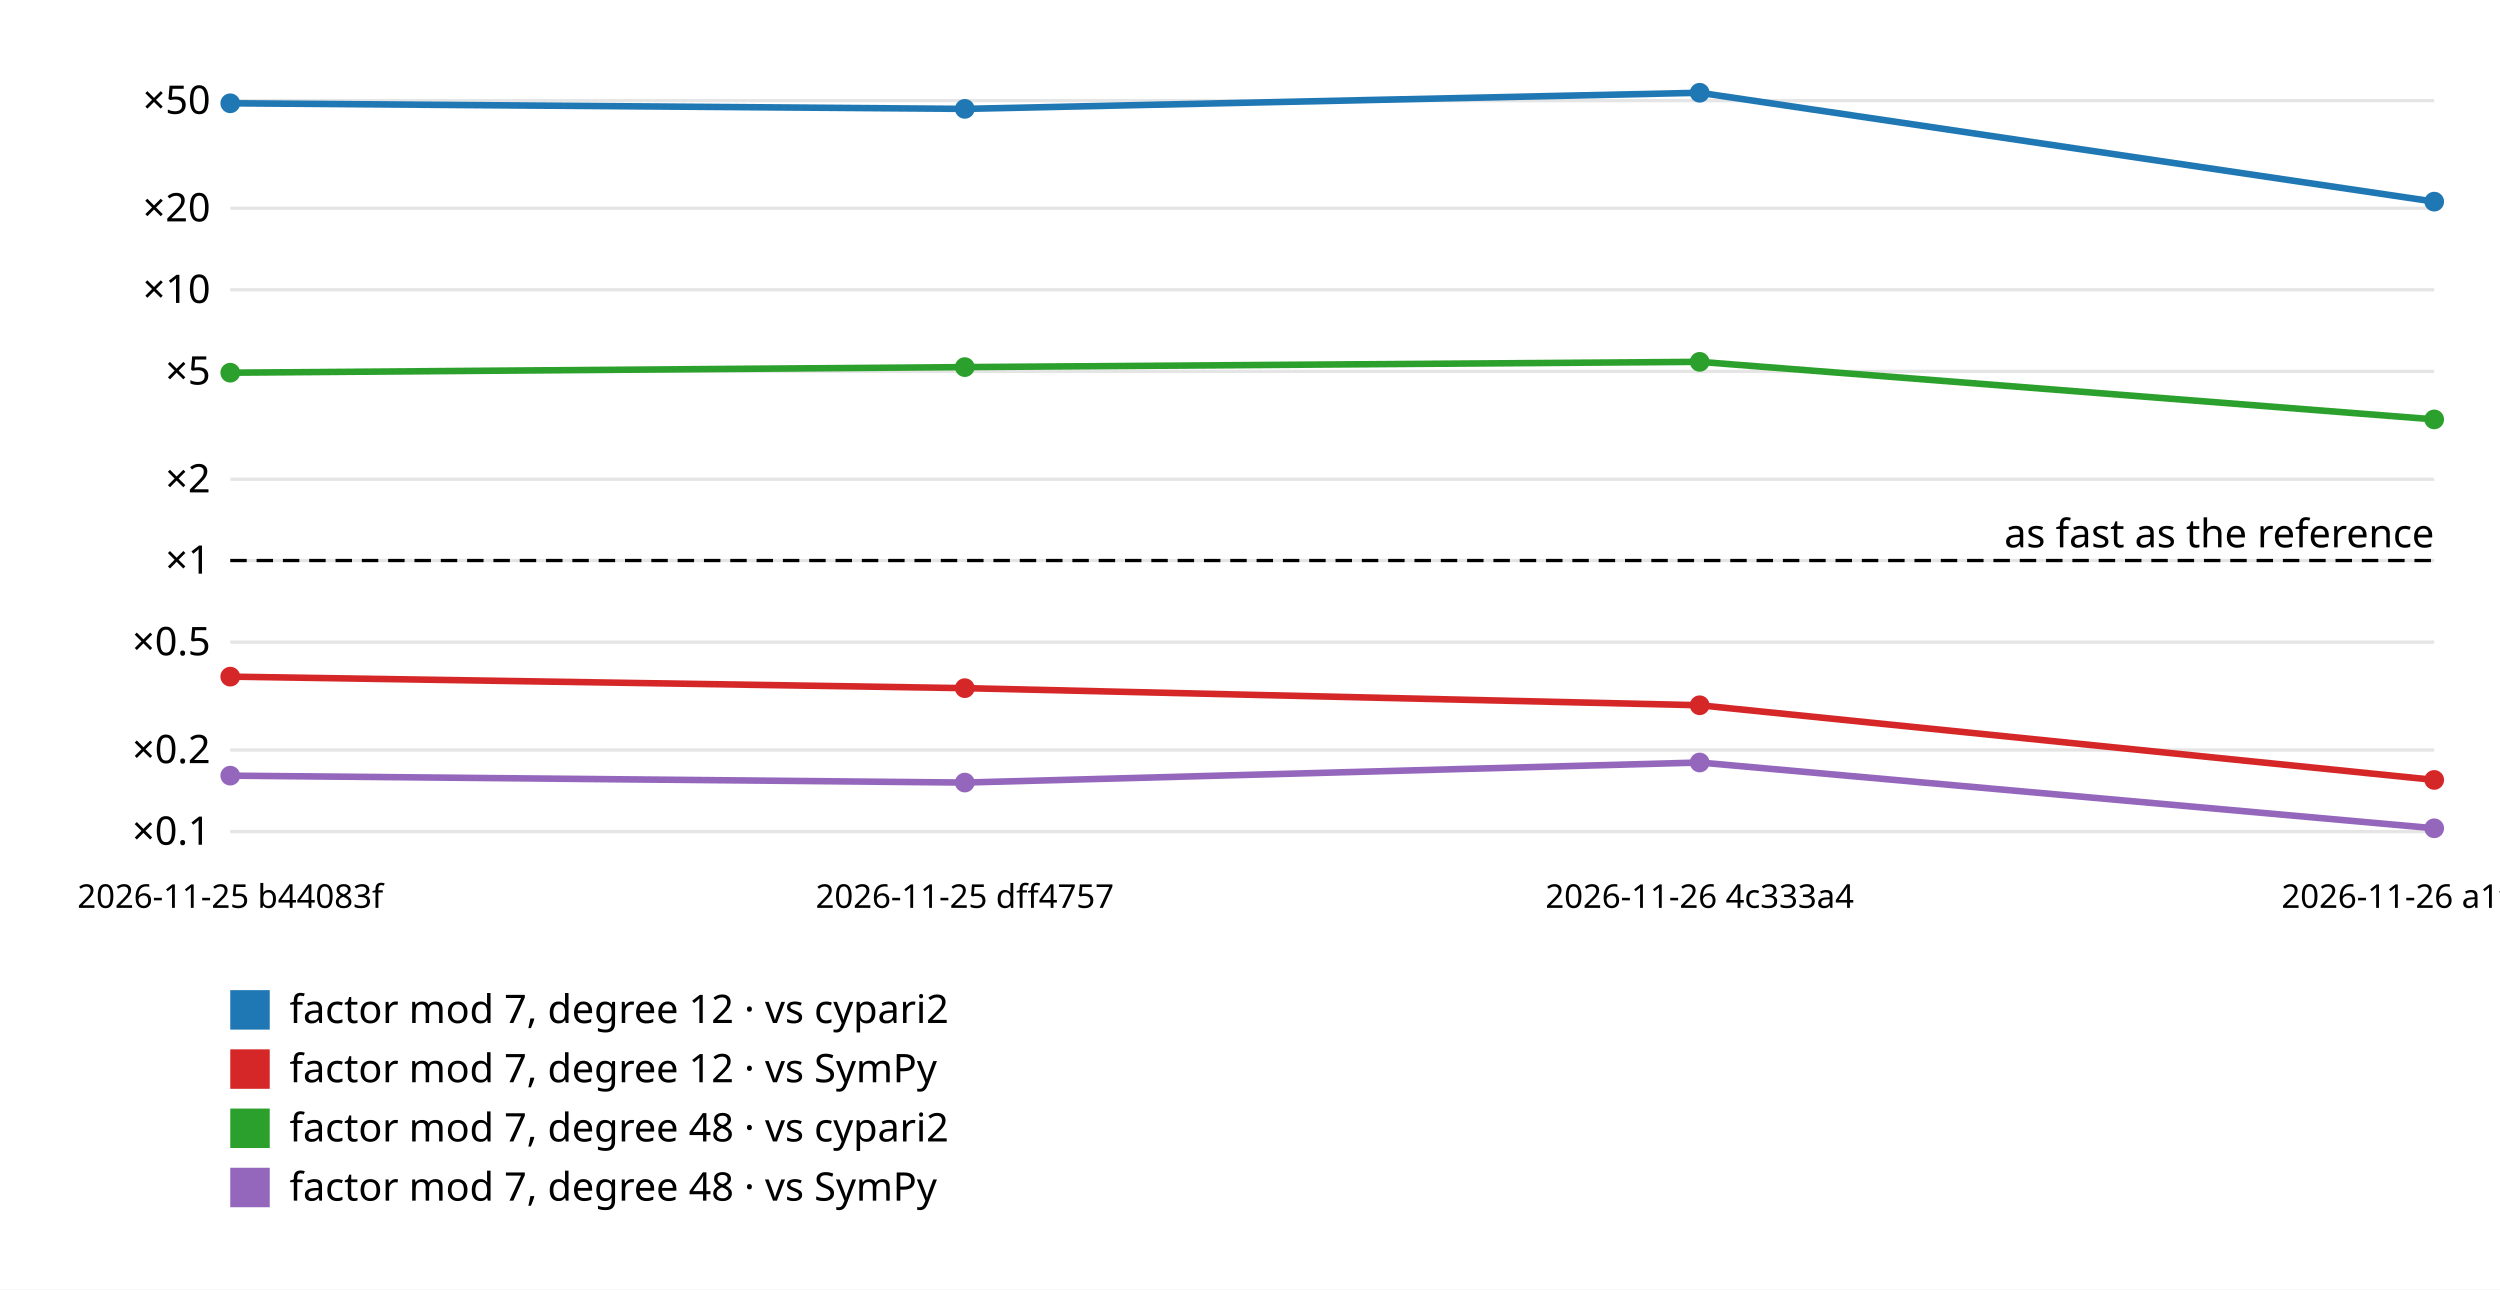
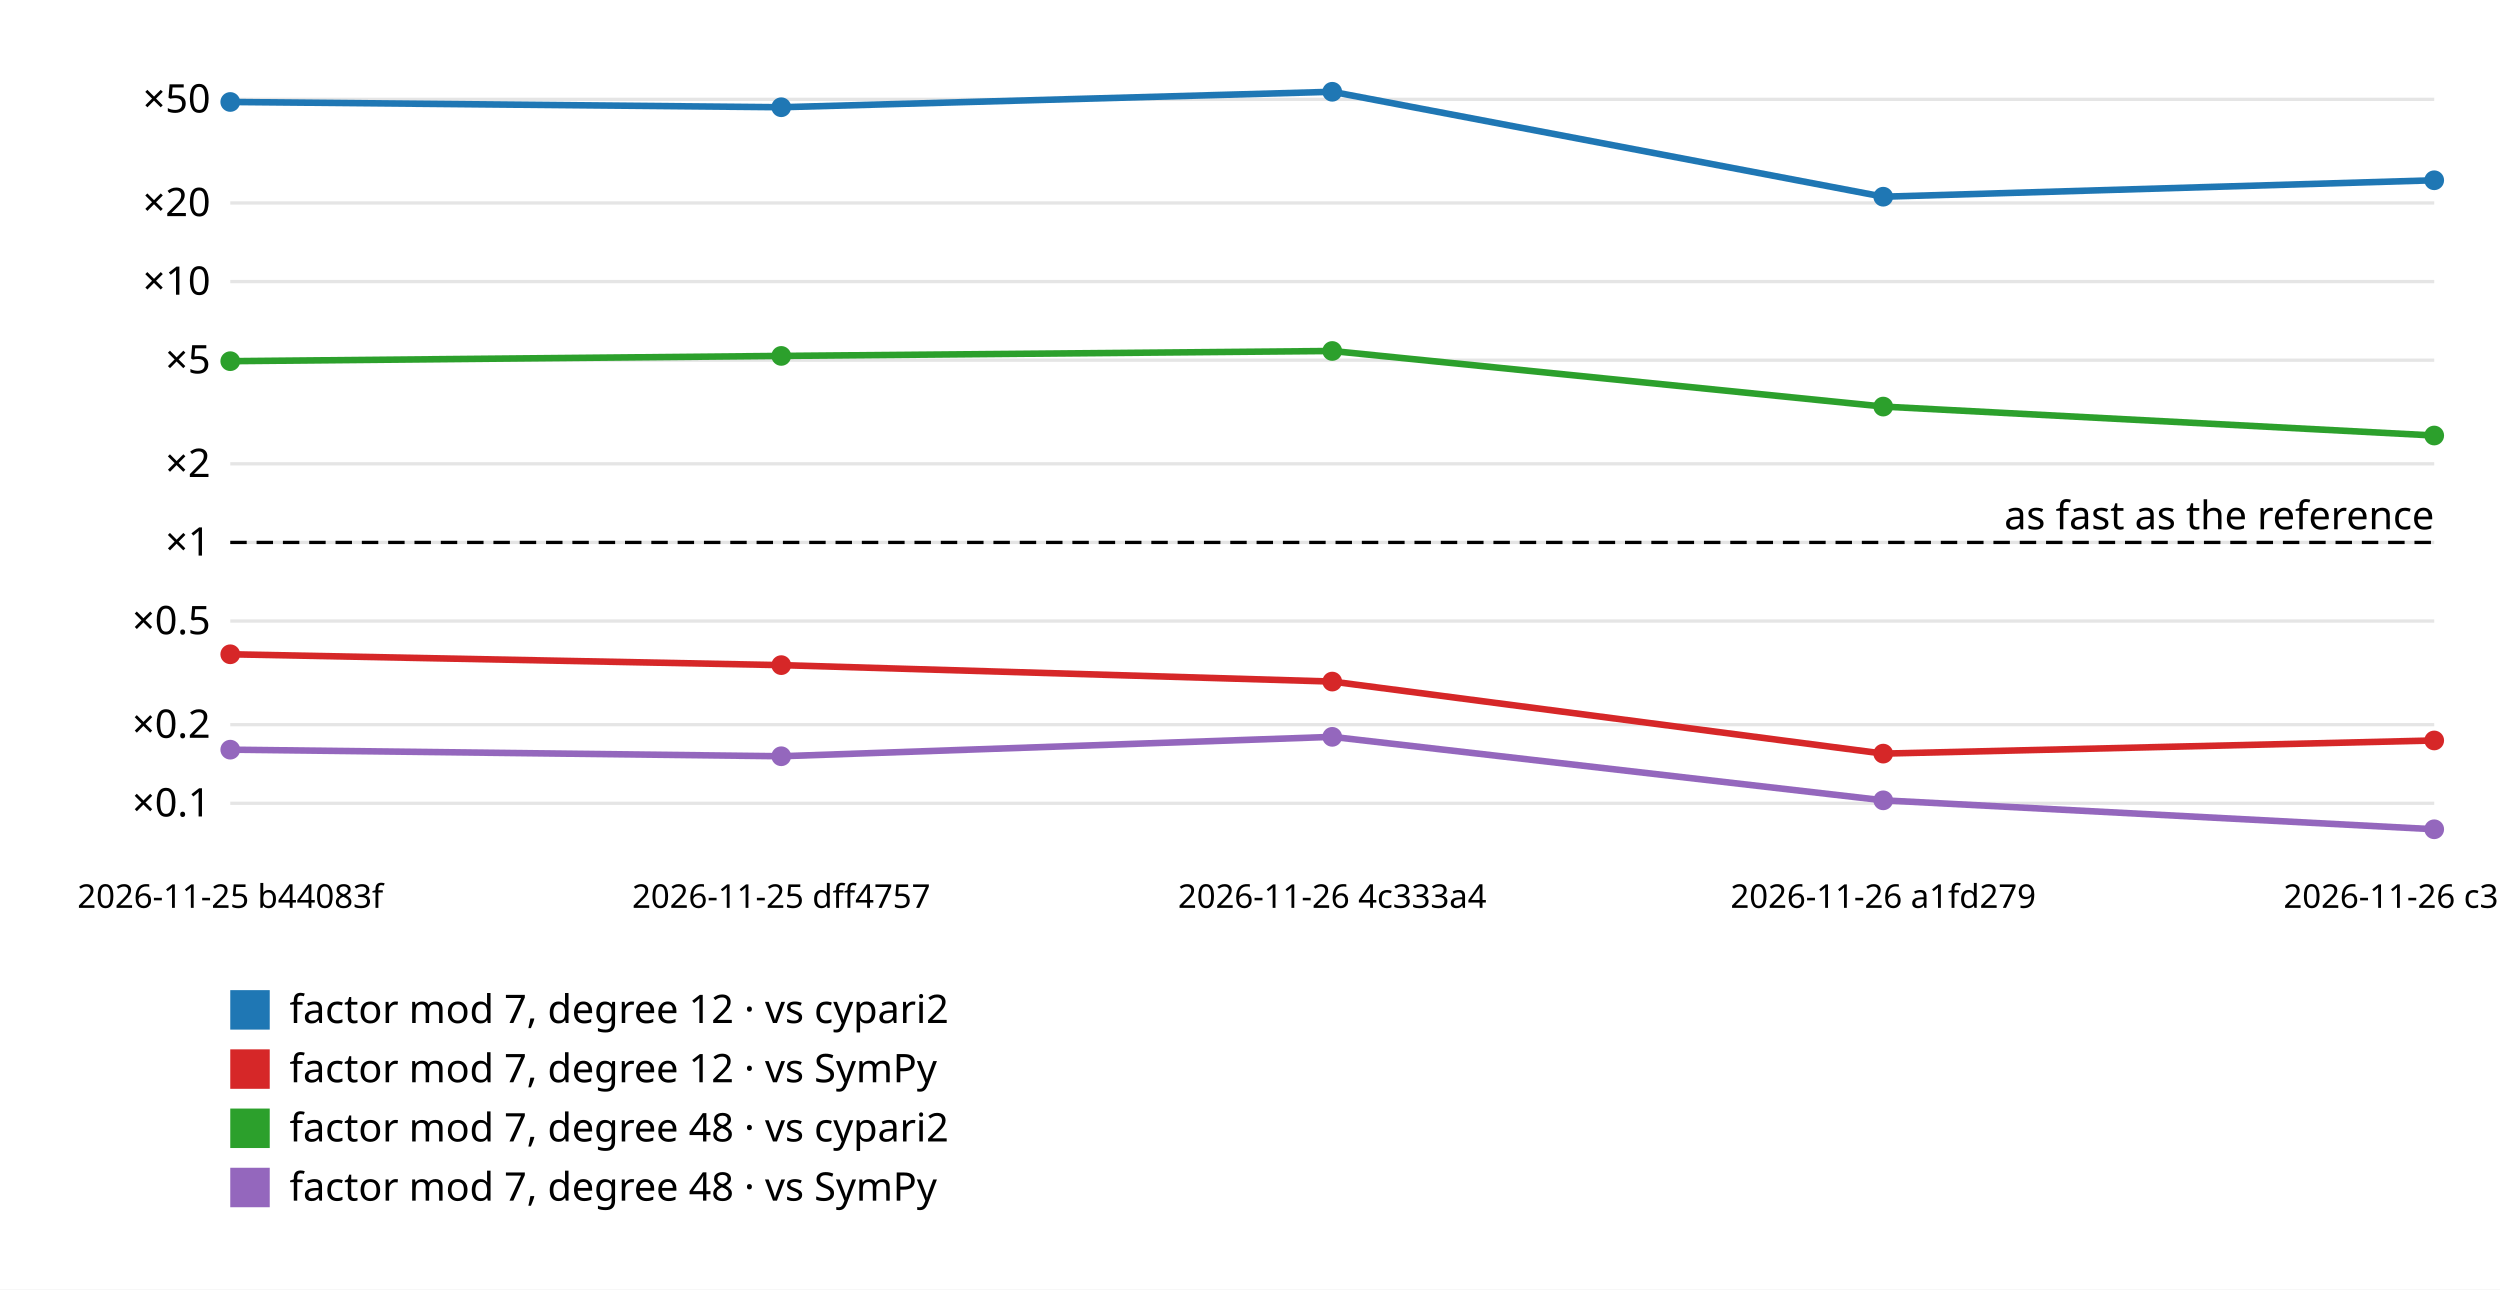
<svg xmlns="http://www.w3.org/2000/svg" width="760" height="392" font-family="sans-serif" font-size="12">
  <rect width="760" height="392" fill="white" />
-   <line x1="70" x2="740" y1="252.8" y2="252.8" stroke="#e5e5e5" />
-   <text x="64" y="256.8" text-anchor="end">×0.1</text>
-   <line x1="70" x2="740" y1="228.0" y2="228.0" stroke="#e5e5e5" />
-   <text x="64" y="232.0" text-anchor="end">×0.2</text>
-   <line x1="70" x2="740" y1="195.2" y2="195.2" stroke="#e5e5e5" />
-   <text x="64" y="199.2" text-anchor="end">×0.5</text>
-   <line x1="70" x2="740" y1="170.4" y2="170.4" stroke="#e5e5e5" />
-   <text x="64" y="174.4" text-anchor="end">×1</text>
-   <line x1="70" x2="740" y1="145.7" y2="145.7" stroke="#e5e5e5" />
-   <text x="64" y="149.7" text-anchor="end">×2</text>
-   <line x1="70" x2="740" y1="112.9" y2="112.9" stroke="#e5e5e5" />
-   <text x="64" y="116.9" text-anchor="end">×5</text>
-   <line x1="70" x2="740" y1="88.1" y2="88.1" stroke="#e5e5e5" />
-   <text x="64" y="92.1" text-anchor="end">×10</text>
-   <line x1="70" x2="740" y1="63.3" y2="63.3" stroke="#e5e5e5" />
-   <text x="64" y="67.3" text-anchor="end">×20</text>
-   <line x1="70" x2="740" y1="30.6" y2="30.6" stroke="#e5e5e5" />
-   <text x="64" y="34.6" text-anchor="end">×50</text>
-   <line x1="70" x2="740" y1="170.4" y2="170.4" stroke="black" stroke-dasharray="5 3" />
-   <text x="740" y="166.4" text-anchor="end">as fast as the reference</text>
+   <line x1="70" x2="740" y1="244.2" y2="244.2" stroke="#e5e5e5" />
+   <text x="64" y="248.2" text-anchor="end">×0.1</text>
+   <line x1="70" x2="740" y1="220.3" y2="220.3" stroke="#e5e5e5" />
+   <text x="64" y="224.3" text-anchor="end">×0.2</text>
+   <line x1="70" x2="740" y1="188.8" y2="188.8" stroke="#e5e5e5" />
+   <text x="64" y="192.8" text-anchor="end">×0.5</text>
+   <line x1="70" x2="740" y1="164.9" y2="164.9" stroke="#e5e5e5" />
+   <text x="64" y="168.9" text-anchor="end">×1</text>
+   <line x1="70" x2="740" y1="141.0" y2="141.0" stroke="#e5e5e5" />
+   <text x="64" y="145.0" text-anchor="end">×2</text>
+   <line x1="70" x2="740" y1="109.5" y2="109.5" stroke="#e5e5e5" />
+   <text x="64" y="113.5" text-anchor="end">×5</text>
+   <line x1="70" x2="740" y1="85.6" y2="85.6" stroke="#e5e5e5" />
+   <text x="64" y="89.6" text-anchor="end">×10</text>
+   <line x1="70" x2="740" y1="61.7" y2="61.7" stroke="#e5e5e5" />
+   <text x="64" y="65.7" text-anchor="end">×20</text>
+   <line x1="70" x2="740" y1="30.2" y2="30.2" stroke="#e5e5e5" />
+   <text x="64" y="34.2" text-anchor="end">×50</text>
+   <line x1="70" x2="740" y1="164.9" y2="164.9" stroke="black" stroke-dasharray="5 3" />
+   <text x="740" y="160.9" text-anchor="end">as fast as the reference</text>
  <text x="70.0" y="276" text-anchor="middle" font-size="10">2026-11-25 b44083f</text>
-   <text x="293.3" y="276" text-anchor="middle" font-size="10">2026-11-25 dff4757</text>
-   <text x="516.7" y="276" text-anchor="middle" font-size="10">2026-11-26 4c333a4</text>
-   <text x="740.0" y="276" text-anchor="middle" font-size="10">2026-11-26 a1fd279</text>
-   <polyline points="70.0,31.4 293.3,33.1 516.7,28.2 740.0,61.3" fill="none" stroke="#1f77b4" stroke-width="2" />
-   <circle cx="70.0" cy="31.4" r="3" fill="#1f77b4" />
-   <circle cx="293.3" cy="33.1" r="3" fill="#1f77b4" />
-   <circle cx="516.7" cy="28.2" r="3" fill="#1f77b4" />
-   <circle cx="740.0" cy="61.3" r="3" fill="#1f77b4" />
+   <text x="237.5" y="276" text-anchor="middle" font-size="10">2026-11-25 dff4757</text>
+   <text x="405.0" y="276" text-anchor="middle" font-size="10">2026-11-26 4c333a4</text>
+   <text x="572.5" y="276" text-anchor="middle" font-size="10">2026-11-26 a1fd279</text>
+   <text x="740.0" y="276" text-anchor="middle" font-size="10">2026-11-26 c362f30</text>
+   <polyline points="70.0,31.0 237.5,32.6 405.0,27.9 572.5,59.8 740.0,54.8" fill="none" stroke="#1f77b4" stroke-width="2" />
+   <circle cx="70.0" cy="31.0" r="3" fill="#1f77b4" />
+   <circle cx="237.5" cy="32.6" r="3" fill="#1f77b4" />
+   <circle cx="405.0" cy="27.9" r="3" fill="#1f77b4" />
+   <circle cx="572.5" cy="59.8" r="3" fill="#1f77b4" />
+   <circle cx="740.0" cy="54.8" r="3" fill="#1f77b4" />
  <rect x="70" y="301" width="12" height="12" fill="#1f77b4" />
  <text x="88" y="311">factor mod 7, degree 12 · vs cypari2</text>
-   <polyline points="70.0,205.7 293.3,209.2 516.7,214.4 740.0,237.1" fill="none" stroke="#d62728" stroke-width="2" />
-   <circle cx="70.0" cy="205.7" r="3" fill="#d62728" />
-   <circle cx="293.3" cy="209.2" r="3" fill="#d62728" />
-   <circle cx="516.7" cy="214.4" r="3" fill="#d62728" />
-   <circle cx="740.0" cy="237.1" r="3" fill="#d62728" />
+   <polyline points="70.0,198.9 237.5,202.2 405.0,207.2 572.5,229.1 740.0,225.1" fill="none" stroke="#d62728" stroke-width="2" />
+   <circle cx="70.0" cy="198.9" r="3" fill="#d62728" />
+   <circle cx="237.5" cy="202.2" r="3" fill="#d62728" />
+   <circle cx="405.0" cy="207.2" r="3" fill="#d62728" />
+   <circle cx="572.5" cy="229.1" r="3" fill="#d62728" />
+   <circle cx="740.0" cy="225.1" r="3" fill="#d62728" />
  <rect x="70" y="319" width="12" height="12" fill="#d62728" />
  <text x="88" y="329">factor mod 7, degree 12 · vs SymPy</text>
-   <polyline points="70.0,113.3 293.3,111.6 516.7,110.0 740.0,127.5" fill="none" stroke="#2ca02c" stroke-width="2" />
-   <circle cx="70.0" cy="113.3" r="3" fill="#2ca02c" />
-   <circle cx="293.3" cy="111.6" r="3" fill="#2ca02c" />
-   <circle cx="516.7" cy="110.0" r="3" fill="#2ca02c" />
-   <circle cx="740.0" cy="127.5" r="3" fill="#2ca02c" />
+   <polyline points="70.0,109.8 237.5,108.2 405.0,106.7 572.5,123.6 740.0,132.4" fill="none" stroke="#2ca02c" stroke-width="2" />
+   <circle cx="70.0" cy="109.8" r="3" fill="#2ca02c" />
+   <circle cx="237.5" cy="108.2" r="3" fill="#2ca02c" />
+   <circle cx="405.0" cy="106.7" r="3" fill="#2ca02c" />
+   <circle cx="572.5" cy="123.6" r="3" fill="#2ca02c" />
+   <circle cx="740.0" cy="132.4" r="3" fill="#2ca02c" />
  <rect x="70" y="337" width="12" height="12" fill="#2ca02c" />
  <text x="88" y="347">factor mod 7, degree 48 · vs cypari2</text>
-   <polyline points="70.0,235.8 293.3,237.9 516.7,231.8 740.0,251.8" fill="none" stroke="#9467bd" stroke-width="2" />
-   <circle cx="70.0" cy="235.8" r="3" fill="#9467bd" />
-   <circle cx="293.3" cy="237.9" r="3" fill="#9467bd" />
-   <circle cx="516.7" cy="231.8" r="3" fill="#9467bd" />
-   <circle cx="740.0" cy="251.8" r="3" fill="#9467bd" />
+   <polyline points="70.0,227.9 237.5,229.9 405.0,224.0 572.5,243.3 740.0,252.1" fill="none" stroke="#9467bd" stroke-width="2" />
+   <circle cx="70.0" cy="227.9" r="3" fill="#9467bd" />
+   <circle cx="237.5" cy="229.9" r="3" fill="#9467bd" />
+   <circle cx="405.0" cy="224.0" r="3" fill="#9467bd" />
+   <circle cx="572.5" cy="243.3" r="3" fill="#9467bd" />
+   <circle cx="740.0" cy="252.1" r="3" fill="#9467bd" />
  <rect x="70" y="355" width="12" height="12" fill="#9467bd" />
  <text x="88" y="365">factor mod 7, degree 48 · vs SymPy</text>
</svg>
